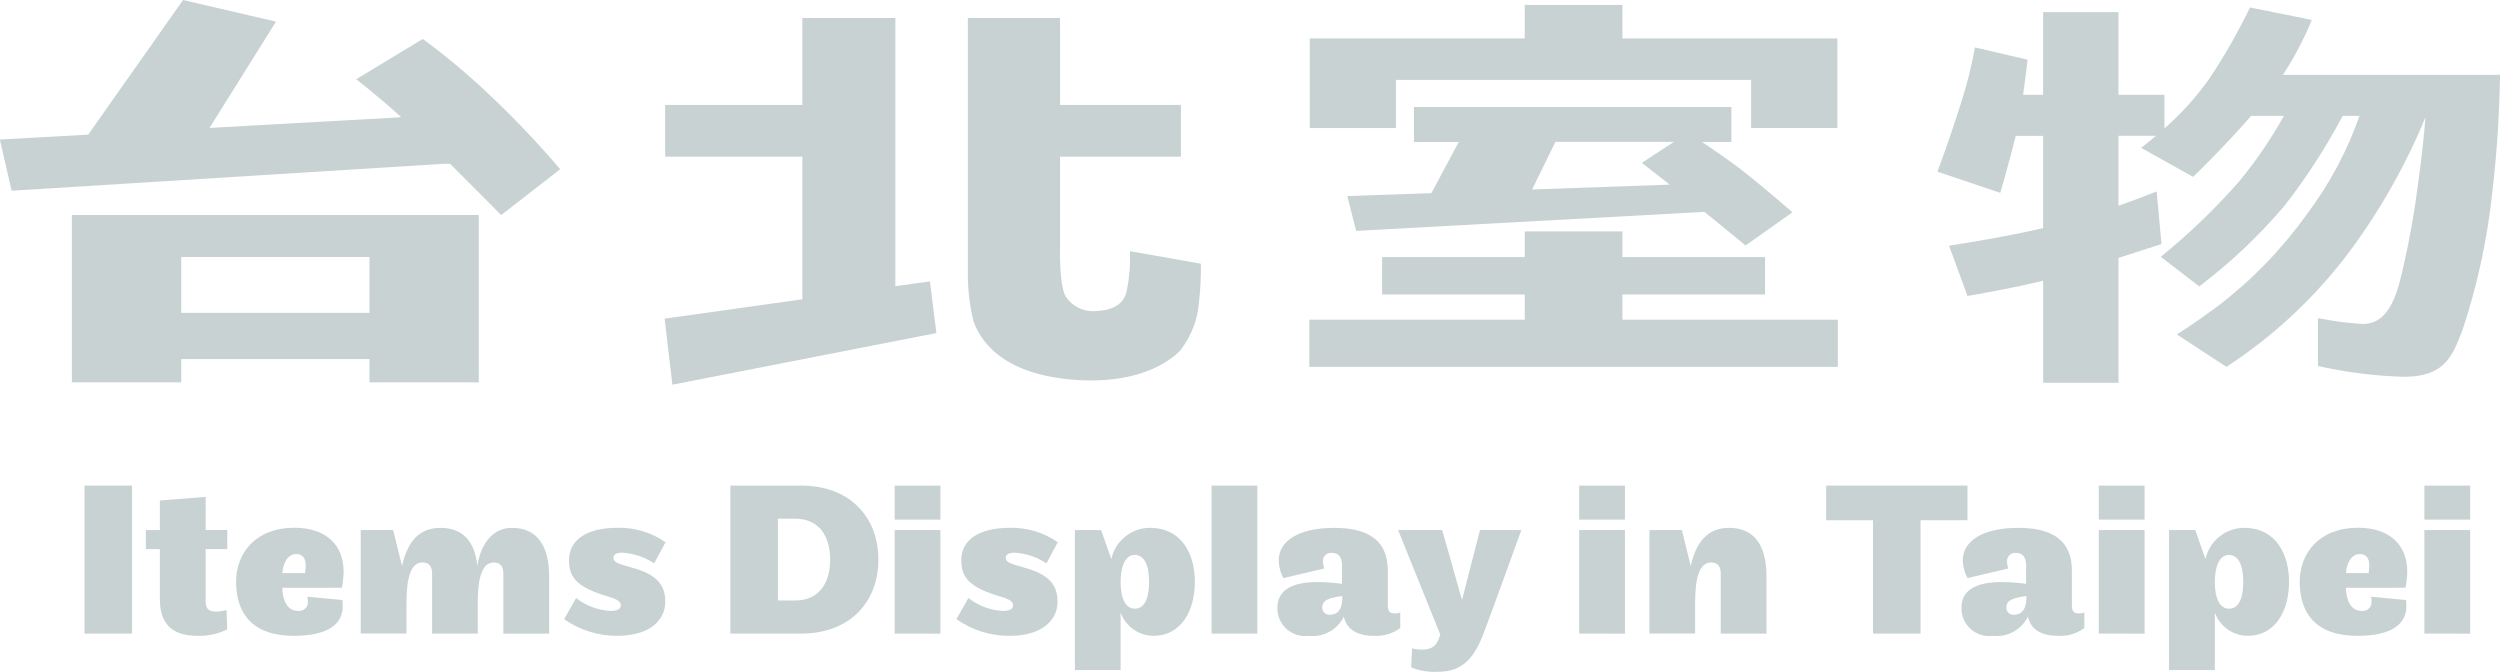
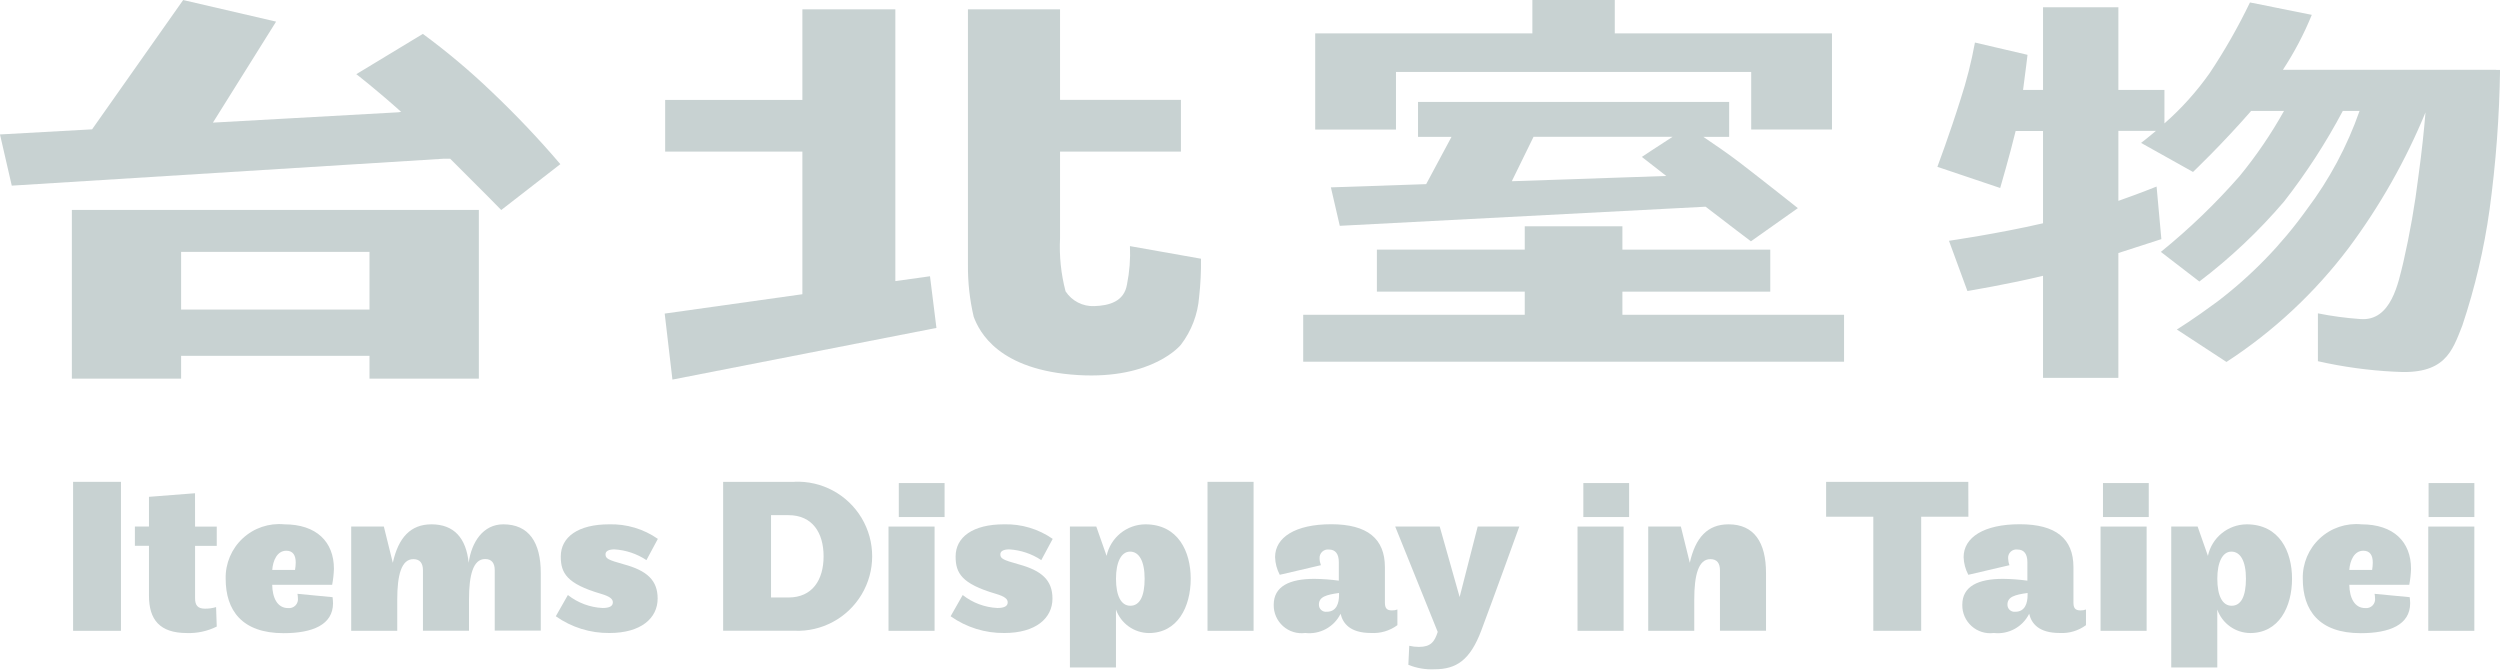
- <svg xmlns="http://www.w3.org/2000/svg" width="208.191" height="55.946" viewBox="0 0 208.191 55.946">
-   <g transform="translate(-84.794 -422.372)">
-     <g transform="translate(84.794 422.372)">
-       <path d="M125.8,430.5a57.416,57.416,0,0,0-5.8-4.884l-5.541,3.354s1.555,1.19,3.732,3.142l-.238.038-15.712.874,5.537-8.851-7.74-1.8-7.9,11.21-7.356.409.981,4.263,35.986-2.244h.524c2.774,2.755,4.253,4.272,4.253,4.272l4.92-3.818A78.284,78.284,0,0,0,125.8,430.5Z" transform="translate(-84.794 -422.372)" fill="#c8d2d2" />
-       <path d="M334.724,467.187H346.6v-3.113H334.724v-2.14h-8.132v2.14H314.711v3.113h11.881v2.1H308.65v3.927h44.015v-3.927H334.724Z" transform="translate(-199.615 -442.664)" fill="#c8d2d2" />
-       <path d="M315.9,429.451h29.58v4.009h7.182V426H334.76v-2.792h-8.132V426H308.722v7.462H315.9Z" transform="translate(-199.652 -422.799)" fill="#c8d2d2" />
-       <path d="M121.863,459.134H97.081v13.935h9.106v-1.937h15.676v1.937h9.105V459.134h-9.105Zm-15.676,8.146v-4.652h15.676v4.652Z" transform="translate(-91.096 -441.228)" fill="#c8d2d2" />
-       <path d="M217.646,447.783V425.454H209.9v7.237H198.477V437H209.9v11.876l-11.466,1.612.644,5.5,21.986-4.3-.538-4.3Z" transform="translate(-143.085 -423.953)" fill="#c8d2d2" />
-       <path d="M263.769,444.87a13.165,13.165,0,0,1-.246,3.185c-.234,1.435-1.488,1.768-2.721,1.811a2.721,2.721,0,0,1-2.395-1.231c-.555-1.081-.46-4.131-.46-4.131V437h10.066V432.69H257.948v-7.236h-7.677v21.263a16.218,16.218,0,0,0,.477,4.025c.471,1.255,2.057,4.468,8.722,4.862,6.225.368,8.535-2.525,8.535-2.525a7.49,7.49,0,0,0,1.516-3.974,25.728,25.728,0,0,0,.157-3.19Z" transform="translate(-169.671 -423.953)" fill="#c8d2d2" />
-       <path d="M315.143,448.078l.741,2.9,29-1.583c1.679,1.345,3.421,2.8,3.421,2.8l3.909-2.763s-2.463-2.165-4.343-3.608c-1.022-.784-2.295-1.655-3.187-2.252h2.448v-2.909H320.693v2.909h3.736l-2.285,4.263Zm17.331-4.512h9.873c-1.147.73-2.674,1.749-2.674,1.749s1.06.824,2.322,1.81l-11.461.407Z" transform="translate(-202.946 -431.751)" fill="#c8d2d2" />
-       <path d="M462.572,429.271v-.007H444.811a26.651,26.651,0,0,0,2.407-4.578l-5.149-1.033a48.923,48.923,0,0,1-3.347,5.871,23.835,23.835,0,0,1-3.774,4.2v-2.8h-3.83v-6.882h-6.275v6.882H423.18c.2-1.473.371-2.924.371-2.924l-4.379-1.024a36.249,36.249,0,0,1-1.194,4.72c-.91,2.9-1.934,5.63-1.934,5.63l5.232,1.763s.785-2.682,1.288-4.748h2.278v7.688c-3.776.865-7.832,1.458-7.832,1.458l1.535,4.19s3.566-.595,6.3-1.27v8.5h6.275v-10.4c1.946-.622,3.58-1.156,3.58-1.156l-.4-4.379s-1.336.542-3.182,1.193v-5.827h3.123c-.734.626-1.236,1-1.236,1l4.326,2.42s2.4-2.283,4.841-5.082H444.9a36.858,36.858,0,0,1-3.7,5.425,53.248,53.248,0,0,1-6.559,6.313l3.205,2.466a45.046,45.046,0,0,0,7.053-6.658,51.316,51.316,0,0,0,4.892-7.545h1.4a30.15,30.15,0,0,1-4.4,8.214,35.879,35.879,0,0,1-7.434,7.659c-2.028,1.5-3.379,2.328-3.379,2.328l4.13,2.7a40.236,40.236,0,0,0,10.178-9.5,52.1,52.1,0,0,0,6.4-11.288c-.119,1.435-.3,3.24-.584,5.271a70.77,70.77,0,0,1-1.26,7.2c-.4,1.609-.974,4.972-3.612,4.734a27.91,27.91,0,0,1-3.5-.472v3.984a37.1,37.1,0,0,0,6.325.867c4.245.3,4.841-1.646,5.708-3.856a53.867,53.867,0,0,0,2.261-9.66,96.548,96.548,0,0,0,.868-11.61Z" transform="translate(-254.7 -423.029)" fill="#c8d2d2" />
+ <svg xmlns="http://www.w3.org/2000/svg" width="119.434" height="31.974" viewBox="0 0 119.434 31.974">
+   <g transform="translate(-84.794 -422.805)">
+     <g transform="translate(88.286 445.824)">
+       <rect width="2.287" height="7.117" transform="translate(0 0)" fill="#c8d2d2" />
+       <path d="M110.721,507.136l-2.2.171v1.421h-.673v.919h.673v2.383c0,1.133.5,1.785,1.817,1.785a2.971,2.971,0,0,0,1.421-.31l-.032-.93a1.749,1.749,0,0,1-.534.075c-.353,0-.47-.171-.47-.5v-2.5h1.036v-.919h-1.036Z" transform="translate(-104.896 -506.591)" fill="#c8d2d2" />
+       <path d="M128.547,514.579c0-1.293-.834-2.127-2.372-2.127a2.553,2.553,0,0,0-2.8,2.6c0,1.5.769,2.6,2.768,2.6,1.378,0,2.361-.4,2.361-1.432a2.771,2.771,0,0,0-.022-.288l-1.677-.16a1.323,1.323,0,0,1,.021.2.425.425,0,0,1-.47.481c-.513,0-.748-.492-.758-1.111h2.864A5,5,0,0,0,128.547,514.579Zm-1.859.053H125.6c.032-.449.235-.919.673-.919.321,0,.449.224.449.566A2.144,2.144,0,0,1,126.688,514.632Z" transform="translate(-116.086 -510.422)" fill="#c8d2d2" />
+       <path d="M152.1,512.452c-.972,0-1.518.855-1.656,1.838-.118-1.186-.705-1.838-1.774-1.838-1,0-1.582.631-1.849,1.838l-.428-1.731h-1.56v4.98h2.2v-1.5c0-1.165.2-1.924.769-1.924.32,0,.459.2.459.534v2.885h2.2v-1.5c0-1.165.2-1.924.77-1.924.32,0,.459.2.459.534v2.885h2.2v-2.746C153.892,513.307,153.315,512.452,152.1,512.452Z" transform="translate(-131.547 -510.422)" fill="#c8d2d2" />
+       <path d="M182.627,513.649a3.1,3.1,0,0,1,1.528.513l.545-1.015a3.882,3.882,0,0,0-2.33-.695c-1.485,0-2.308.609-2.308,1.539,0,.791.289,1.3,1.9,1.774.481.139.588.267.588.417,0,.171-.149.267-.492.267a2.9,2.9,0,0,1-1.656-.62l-.577,1.015a4.359,4.359,0,0,0,2.565.8c1.5,0,2.3-.705,2.3-1.646,0-.876-.513-1.336-1.614-1.635-.769-.214-.876-.278-.876-.481C182.2,513.734,182.349,513.649,182.627,513.649Z" transform="translate(-156.764 -510.422)" fill="#c8d2d2" />
+       <path d="M211.834,505.186h-3.4V512.3h3.4a3.562,3.562,0,1,0,0-7.117Zm-.278,5.525h-.834v-3.933h.834c1.143,0,1.677.844,1.677,1.966S212.7,510.711,211.557,510.711Z" transform="translate(-177.379 -505.186)" fill="#c8d2d2" />
+       <rect width="2.201" height="4.98" transform="translate(38.955 2.137)" fill="#c8d2d2" />
+       <rect width="2.187" height="1.624" transform="translate(39.447 0.058)" fill="#c8d2d2" />
+       <path d="M250.134,513.649a3.1,3.1,0,0,1,1.528.513l.545-1.015a3.883,3.883,0,0,0-2.33-.695c-1.485,0-2.308.609-2.308,1.539,0,.791.289,1.3,1.9,1.774.481.139.588.267.588.417,0,.171-.15.267-.492.267a2.9,2.9,0,0,1-1.657-.62l-.577,1.015a4.359,4.359,0,0,0,2.565.8c1.5,0,2.3-.705,2.3-1.646,0-.876-.513-1.336-1.614-1.635-.769-.214-.876-.278-.876-.481C249.707,513.734,249.856,513.649,250.134,513.649Z" transform="translate(-205.408 -510.422)" fill="#c8d2d2" />
+       <path d="M271.321,512.452a1.908,1.908,0,0,0-1.849,1.507l-.492-1.4H267.72v6.732h2.2v-2.767a1.685,1.685,0,0,0,1.571,1.122c1.368,0,2-1.24,2-2.6C273.49,513.756,272.892,512.452,271.321,512.452Zm-.716,3.89c-.438,0-.684-.47-.684-1.293,0-.78.245-1.293.673-1.293s.695.449.695,1.293S271.054,516.342,270.605,516.342Z" transform="translate(-220.098 -510.422)" fill="#c8d2d2" />
+       <rect width="2.201" height="7.117" transform="translate(54.195 0)" fill="#c8d2d2" />
+       <path d="M307.876,516.182V514.5c0-1.368-.844-2.052-2.565-2.052s-2.682.631-2.682,1.571a1.917,1.917,0,0,0,.224.844l1.966-.459a.941.941,0,0,1-.064-.321.4.4,0,0,1,.449-.427c.31,0,.47.214.47.6v.887a9.3,9.3,0,0,0-1.165-.086c-1.186,0-1.945.352-1.945,1.24a1.333,1.333,0,0,0,1.506,1.346,1.669,1.669,0,0,0,1.689-.919c.107.459.449.919,1.453.919a1.929,1.929,0,0,0,1.261-.374v-.748a.672.672,0,0,1-.267.043C307.94,516.566,307.876,516.427,307.876,516.182Zm-2.191-.353c0,.385-.118.8-.588.8a.335.335,0,0,1-.374-.342c0-.374.353-.47.961-.556Z" transform="translate(-245.206 -510.422)" fill="#c8d2d2" />
+       <path d="M326.41,516.2l-.951-3.366h-2.127l2.031,5.033c-.15.47-.331.716-.9.716a2.075,2.075,0,0,1-.46-.053l-.043.908a2.933,2.933,0,0,0,1.25.214c1.047,0,1.7-.438,2.233-1.849.588-1.56,1.817-4.969,1.817-4.969h-1.988Z" transform="translate(-260.17 -510.697)" fill="#c8d2d2" />
+       <rect width="2.201" height="4.98" transform="translate(71.872 2.137)" fill="#c8d2d2" />
+       <rect width="2.187" height="1.624" transform="translate(72.15 0.058)" fill="#c8d2d2" />
+       <path d="M370.426,512.452c-1,0-1.582.631-1.849,1.838l-.427-1.731h-1.56v4.98h2.2v-1.5c0-1.165.2-1.924.769-1.924.32,0,.459.2.459.534v2.885h2.2v-2.746C372.221,513.307,371.644,512.452,370.426,512.452Z" transform="translate(-291.341 -510.422)" fill="#c8d2d2" />
+       <path d="M403.793,505.186H397v1.667h2.255v5.45h2.287v-5.45h2.255Z" transform="translate(-313.252 -505.186)" fill="#c8d2d2" />
+       <path d="M425.6,516.182V514.5c0-1.368-.844-2.052-2.565-2.052s-2.682.631-2.682,1.571a1.921,1.921,0,0,0,.225.844l1.966-.459a.947.947,0,0,1-.064-.321.394.394,0,0,1,.449-.427c.31,0,.47.214.47.6v.887a9.287,9.287,0,0,0-1.164-.086c-1.186,0-1.945.352-1.945,1.24a1.333,1.333,0,0,0,1.507,1.346,1.669,1.669,0,0,0,1.688-.919c.107.459.449.919,1.453.919a1.929,1.929,0,0,0,1.261-.374v-.748a.671.671,0,0,1-.267.043C425.665,516.566,425.6,516.427,425.6,516.182Zm-2.191-.353c0,.385-.118.8-.588.8a.335.335,0,0,1-.374-.342c0-.374.353-.47.962-.556Z" transform="translate(-330.036 -510.422)" fill="#c8d2d2" />
+       <rect width="2.201" height="4.98" transform="translate(96.859 2.137)" fill="#c8d2d2" />
+       <rect width="2.187" height="1.624" transform="translate(96.975 0.058)" fill="#c8d2d2" />
+       <path d="M459.614,512.452a1.908,1.908,0,0,0-1.849,1.507l-.491-1.4h-1.261v6.732h2.2v-2.767a1.685,1.685,0,0,0,1.571,1.122c1.368,0,2-1.24,2-2.6C461.783,513.756,461.185,512.452,459.614,512.452Zm-.716,3.89c-.438,0-.684-.47-.684-1.293,0-.78.245-1.293.673-1.293s.695.449.695,1.293S459.347,516.342,458.9,516.342Z" transform="translate(-355.777 -510.422)" fill="#c8d2d2" />
+       <path d="M483.675,514.579c0-1.293-.833-2.127-2.372-2.127a2.553,2.553,0,0,0-2.8,2.6c0,1.5.769,2.6,2.768,2.6,1.379,0,2.362-.4,2.362-1.432a2.849,2.849,0,0,0-.022-.288l-1.678-.16a1.323,1.323,0,0,1,.022.2.425.425,0,0,1-.47.481c-.513,0-.748-.492-.759-1.111h2.864A4.967,4.967,0,0,0,483.675,514.579Zm-1.86.053h-1.09c.032-.449.235-.919.673-.919.32,0,.449.224.449.566A2.141,2.141,0,0,1,481.816,514.632Z" transform="translate(-371.983 -510.422)" fill="#c8d2d2" />
+       <rect width="2.201" height="4.98" transform="translate(112.515 2.137)" fill="#c8d2d2" />
+       <rect width="2.187" height="1.624" transform="translate(112.53 0.058)" fill="#c8d2d2" />
    </g>
-     <g transform="translate(91.832 462.81)">
-       <path d="M99.244,517.719V505.394h3.96v12.325Z" transform="translate(-99.244 -505.394)" fill="#c8d2d2" />
-       <path d="M116.506,518.362a5.141,5.141,0,0,1-2.462.537c-2.276,0-3.146-1.129-3.146-3.091v-4.127h-1.166v-1.591H110.9v-2.461l3.812-.3v2.757h1.8v1.591h-1.8v4.331c0,.574.2.87.814.87a3.025,3.025,0,0,0,.925-.13Z" transform="translate(-104.624 -506.388)" fill="#c8d2d2" />
-       <path d="M129.01,517.61c.019,1.073.425,1.924,1.314,1.924a.736.736,0,0,0,.814-.832,2.275,2.275,0,0,0-.037-.352l2.905.278a4.892,4.892,0,0,1,.037.5c0,1.795-1.7,2.48-4.09,2.48-3.461,0-4.793-1.906-4.793-4.5,0-2.406,1.647-4.5,4.849-4.5,2.664,0,4.108,1.444,4.108,3.683a8.6,8.6,0,0,1-.149,1.314Zm0-1.222H130.9a3.737,3.737,0,0,0,.056-.611c0-.592-.222-.981-.777-.981C129.417,514.8,129.065,515.611,129.01,516.388Z" transform="translate(-112.537 -509.097)" fill="#c8d2d2" />
-       <path d="M152.418,521.422v-5c0-.574-.241-.925-.8-.925-.98,0-1.332,1.314-1.332,3.331v2.591h-3.812V512.8h2.7l.74,3c.463-2.091,1.462-3.183,3.2-3.183,1.85,0,2.868,1.129,3.072,3.183.24-1.7,1.185-3.183,2.868-3.183,2.11,0,3.109,1.481,3.109,4.053v4.756h-3.812v-5c0-.574-.241-.925-.8-.925-.981,0-1.333,1.314-1.333,3.331v2.591Z" transform="translate(-123.471 -509.097)" fill="#c8d2d2" />
-       <path d="M185.688,521.607a7.551,7.551,0,0,1-4.442-1.388l1-1.758a5.029,5.029,0,0,0,2.869,1.073c.592,0,.851-.167.851-.462,0-.26-.185-.482-1.018-.722-2.794-.814-3.295-1.7-3.295-3.071,0-1.61,1.425-2.665,4-2.665a6.724,6.724,0,0,1,4.035,1.2l-.944,1.758a5.364,5.364,0,0,0-2.646-.888c-.482,0-.74.148-.74.407,0,.351.185.462,1.517.833,1.906.518,2.795,1.314,2.795,2.831C189.667,520.386,188.279,521.607,185.688,521.607Z" transform="translate(-141.305 -509.097)" fill="#c8d2d2" />
-       <path d="M215.555,517.719H209.67V505.394h5.885c4.071,0,6.44,2.628,6.44,6.162S219.627,517.719,215.555,517.719Zm-.481-9.568H213.63v6.811h1.444c1.98,0,2.905-1.462,2.905-3.406S217.054,508.151,215.074,508.151Z" transform="translate(-155.884 -505.394)" fill="#c8d2d2" />
-       <path d="M237.752,508.226v-2.832h3.812v2.832Zm0,9.494V509.1h3.812v8.624Z" transform="translate(-170.288 -505.394)" fill="#c8d2d2" />
-       <path d="M252.758,521.607a7.551,7.551,0,0,1-4.442-1.388l1-1.758a5.026,5.026,0,0,0,2.868,1.073c.592,0,.851-.167.851-.462,0-.26-.186-.482-1.018-.722-2.794-.814-3.294-1.7-3.294-3.071,0-1.61,1.425-2.665,4-2.665a6.724,6.724,0,0,1,4.034,1.2l-.944,1.758a5.364,5.364,0,0,0-2.646-.888c-.481,0-.74.148-.74.407,0,.351.185.462,1.518.833,1.906.518,2.794,1.314,2.794,2.831C256.737,520.386,255.348,521.607,252.758,521.607Z" transform="translate(-175.707 -509.097)" fill="#c8d2d2" />
-       <path d="M275.1,521.607a2.918,2.918,0,0,1-2.72-1.943v4.793H268.57V512.8h2.184l.851,2.424a3.3,3.3,0,0,1,3.2-2.609c2.72,0,3.757,2.258,3.757,4.5C278.563,519.46,277.471,521.607,275.1,521.607Zm-1.555-6.736c-.74,0-1.166.888-1.166,2.239,0,1.425.425,2.239,1.184,2.239.777,0,1.185-.8,1.185-2.239C274.751,515.648,274.307,514.871,273.548,514.871Z" transform="translate(-186.096 -509.097)" fill="#c8d2d2" />
-       <path d="M291.94,517.719V505.394h3.812v12.325Z" transform="translate(-198.083 -505.394)" fill="#c8d2d2" />
-       <path d="M313.422,520.96a3.341,3.341,0,0,1-2.184.648c-1.739,0-2.332-.8-2.517-1.592a2.891,2.891,0,0,1-2.924,1.592,2.308,2.308,0,0,1-2.609-2.332c0-1.537,1.314-2.147,3.368-2.147a16.173,16.173,0,0,1,2.017.148v-1.536c0-.666-.277-1.036-.813-1.036a.683.683,0,0,0-.778.74,1.64,1.64,0,0,0,.111.555l-3.405.8a3.325,3.325,0,0,1-.389-1.462c0-1.629,1.647-2.721,4.645-2.721,2.98,0,4.442,1.184,4.442,3.553v2.906c0,.426.111.666.573.666a1.159,1.159,0,0,0,.463-.074Zm-4.83-2.665c-1.055.148-1.665.314-1.665.962a.58.58,0,0,0,.648.592c.814,0,1.018-.722,1.018-1.388Z" transform="translate(-203.852 -509.097)" fill="#c8d2d2" />
-       <path d="M330.946,521.6c-.925,2.442-2.054,3.2-3.868,3.2a5.079,5.079,0,0,1-2.165-.37l.074-1.573a3.612,3.612,0,0,0,.8.093c.981,0,1.3-.426,1.554-1.24l-3.516-8.716H327.5l1.647,5.829,1.5-5.829h3.442S331.963,518.9,330.946,521.6Z" transform="translate(-214.435 -509.292)" fill="#c8d2d2" />
-       <path d="M354.79,508.226v-2.832H358.6v2.832Zm0,9.494V509.1H358.6v8.624Z" transform="translate(-230.32 -505.394)" fill="#c8d2d2" />
-       <path d="M372.738,521.422v-5c0-.574-.241-.925-.8-.925-.981,0-1.333,1.314-1.333,3.331v2.591H366.8V512.8h2.7l.74,3c.463-2.091,1.462-3.183,3.2-3.183,2.11,0,3.109,1.481,3.109,4.053v4.756Z" transform="translate(-236.479 -509.097)" fill="#c8d2d2" />
-       <path d="M404.872,508.281v9.438h-3.96v-9.438h-3.9v-2.887h11.77v2.887Z" transform="translate(-251.974 -505.394)" fill="#c8d2d2" />
-       <path d="M430.383,520.96a3.339,3.339,0,0,1-2.184.648c-1.739,0-2.332-.8-2.517-1.592a2.89,2.89,0,0,1-2.924,1.592,2.308,2.308,0,0,1-2.609-2.332c0-1.537,1.314-2.147,3.368-2.147a16.173,16.173,0,0,1,2.016.148v-1.536c0-.666-.277-1.036-.813-1.036a.683.683,0,0,0-.777.74,1.639,1.639,0,0,0,.111.555l-3.405.8a3.333,3.333,0,0,1-.389-1.462c0-1.629,1.647-2.721,4.645-2.721,2.98,0,4.442,1.184,4.442,3.553v2.906c0,.426.111.666.573.666a1.155,1.155,0,0,0,.463-.074Zm-4.83-2.665c-1.055.148-1.665.314-1.665.962a.58.58,0,0,0,.647.592c.814,0,1.018-.722,1.018-1.388Z" transform="translate(-263.845 -509.097)" fill="#c8d2d2" />
-       <path d="M443.633,508.226v-2.832h3.812v2.832Zm0,9.494V509.1h3.812v8.624Z" transform="translate(-275.89 -505.394)" fill="#c8d2d2" />
-       <path d="M462.174,521.607a2.918,2.918,0,0,1-2.72-1.943v4.793h-3.812V512.8h2.184l.851,2.424a3.305,3.305,0,0,1,3.2-2.609c2.72,0,3.757,2.258,3.757,4.5C465.634,519.46,464.542,521.607,462.174,521.607Zm-1.554-6.736c-.741,0-1.166.888-1.166,2.239,0,1.425.425,2.239,1.185,2.239.777,0,1.184-.8,1.184-2.239C461.822,515.648,461.378,514.871,460.619,514.871Z" transform="translate(-282.049 -509.097)" fill="#c8d2d2" />
-       <path d="M481.834,517.61c.018,1.073.425,1.924,1.314,1.924a.736.736,0,0,0,.814-.832,2.273,2.273,0,0,0-.037-.352l2.905.278a4.892,4.892,0,0,1,.037.5c0,1.795-1.7,2.48-4.089,2.48-3.461,0-4.793-1.906-4.793-4.5,0-2.406,1.647-4.5,4.849-4.5,2.664,0,4.108,1.444,4.108,3.683a8.657,8.657,0,0,1-.148,1.314Zm0-1.222h1.887a3.737,3.737,0,0,0,.056-.611c0-.592-.222-.981-.777-.981C482.242,514.8,481.889,515.611,481.834,516.388Z" transform="translate(-293.51 -509.097)" fill="#c8d2d2" />
-       <path d="M499.3,508.226v-2.832h3.812v2.832Zm0,9.494V509.1h3.812v8.624Z" transform="translate(-304.444 -505.394)" fill="#c8d2d2" />
+     <g transform="translate(84.794 422.805)">
+       <path d="M108.32,427.23a32.974,32.974,0,0,0-3.325-2.8l-3.179,1.924s.892.683,2.141,1.8l-.136.022-8.855.493,3.018-4.825-4.44-1.031-4.351,6.177-4.4.244.563,2.446L106,430.393h.3c1.592,1.58,2.44,2.451,2.44,2.451l2.823-2.191A44.875,44.875,0,0,0,108.32,427.23Z" transform="translate(-84.794 -422.811)" fill="#c8d2d2" />
+       <path d="M322.849,464.622h7.064v-2.007h-7.064V461.5h-4.665v1.114H311.12v2.007h7.064v1.106H307.6v2.242h25.838v-2.242H322.849Z" transform="translate(-245.341 -450.689)" fill="#c8d2d2" />
+       <path d="M313.516,426.242h16.97v2.75h3.859V424.4H323.969V422.8h-3.937V424.4H309.657v4.595h3.859Z" transform="translate(-246.825 -422.805)" fill="#c8d2d2" />
+       <path d="M111.3,458.7H97.081v8.06H102.3v-1.09H111.3v1.09h5.224V458.7H111.3Zm0,4.76H102.3v-2.756H111.3Z" transform="translate(-93.648 -448.671)" fill="#c8d2d2" />
+       <path d="M209.458,437.382V424.4h-4.441v4.326h-6.556v2.47h6.556v6.813l-6.578.925.369,3.153,12.613-2.468-.308-2.468Z" transform="translate(-166.684 -423.953)" fill="#c8d2d2" />
+       <path d="M258.015,435.711a7.554,7.554,0,0,1-.141,1.827c-.134.824-.854,1.015-1.561,1.039a1.56,1.56,0,0,1-1.374-.706,8.363,8.363,0,0,1-.264-2.544v-4.133h5.775v-2.47h-5.775V424.4h-4.4v12.2a10.474,10.474,0,0,0,.274,2.483c.27.72,1.18,2.563,5,2.789,3.571.211,4.9-1.449,4.9-1.449a4.3,4.3,0,0,0,.87-2.28,14.757,14.757,0,0,0,.09-1.83Z" transform="translate(-204.033 -423.953)" fill="#c8d2d2" />
+       <path d="M312.337,444.308l.425,1.837,17.477-.913c1.011.782,2.165,1.653,2.165,1.653l2.242-1.585s-1.674-1.329-2.753-2.157c-.562-.431-1.256-.908-1.763-1.248h1.234v-1.669H316.5v1.669h1.6l-1.211,2.259Zm9.681-2.414h6.641c-.649.414-1.466.96-1.466.96s.519.4,1.168.91l-7.381.251Z" transform="translate(-248.756 -435.357)" fill="#c8d2d2" />
+       <path d="M442.736,426.439H432.547a15.29,15.29,0,0,0,1.381-2.626l-2.954-.592a28.041,28.041,0,0,1-1.92,3.368A13.664,13.664,0,0,1,426.888,429v-1.6h-2.2v-3.948h-3.6v3.948h-.954c.115-.845.213-1.677.213-1.677l-2.512-.587a20.783,20.783,0,0,1-.685,2.708c-.522,1.664-1.109,3.23-1.109,3.23l3,1.011s.45-1.539.739-2.724h1.307v4.41c-2.166.5-4.493.836-4.493.836l.881,2.4s2.046-.341,3.612-.728v4.878h3.6v-5.965c1.116-.357,2.054-.664,2.054-.664l-.228-2.512s-.766.311-1.825.684v-3.343h1.792c-.421.359-.709.574-.709.574l2.482,1.388s1.378-1.309,2.777-2.915H432.6a21.136,21.136,0,0,1-2.12,3.112,30.523,30.523,0,0,1-3.763,3.622l1.839,1.415a25.852,25.852,0,0,0,4.046-3.82,29.434,29.434,0,0,0,2.807-4.329h.8a17.3,17.3,0,0,1-2.524,4.712,20.592,20.592,0,0,1-4.265,4.394c-1.163.861-1.939,1.335-1.939,1.335l2.37,1.551a23.085,23.085,0,0,0,5.839-5.447,29.9,29.9,0,0,0,3.67-6.476c-.068.823-.173,1.859-.335,3.024a40.6,40.6,0,0,1-.723,4.132c-.232.923-.559,2.852-2.072,2.716a16,16,0,0,1-2.01-.271v2.286a21.272,21.272,0,0,0,3.628.5c2.435.174,2.777-.944,3.274-2.212a30.9,30.9,0,0,0,1.3-5.542,55.378,55.378,0,0,0,.5-6.66l-.184,0Z" transform="translate(-323.485 -423.104)" fill="#c8d2d2" />
    </g>
  </g>
</svg>
